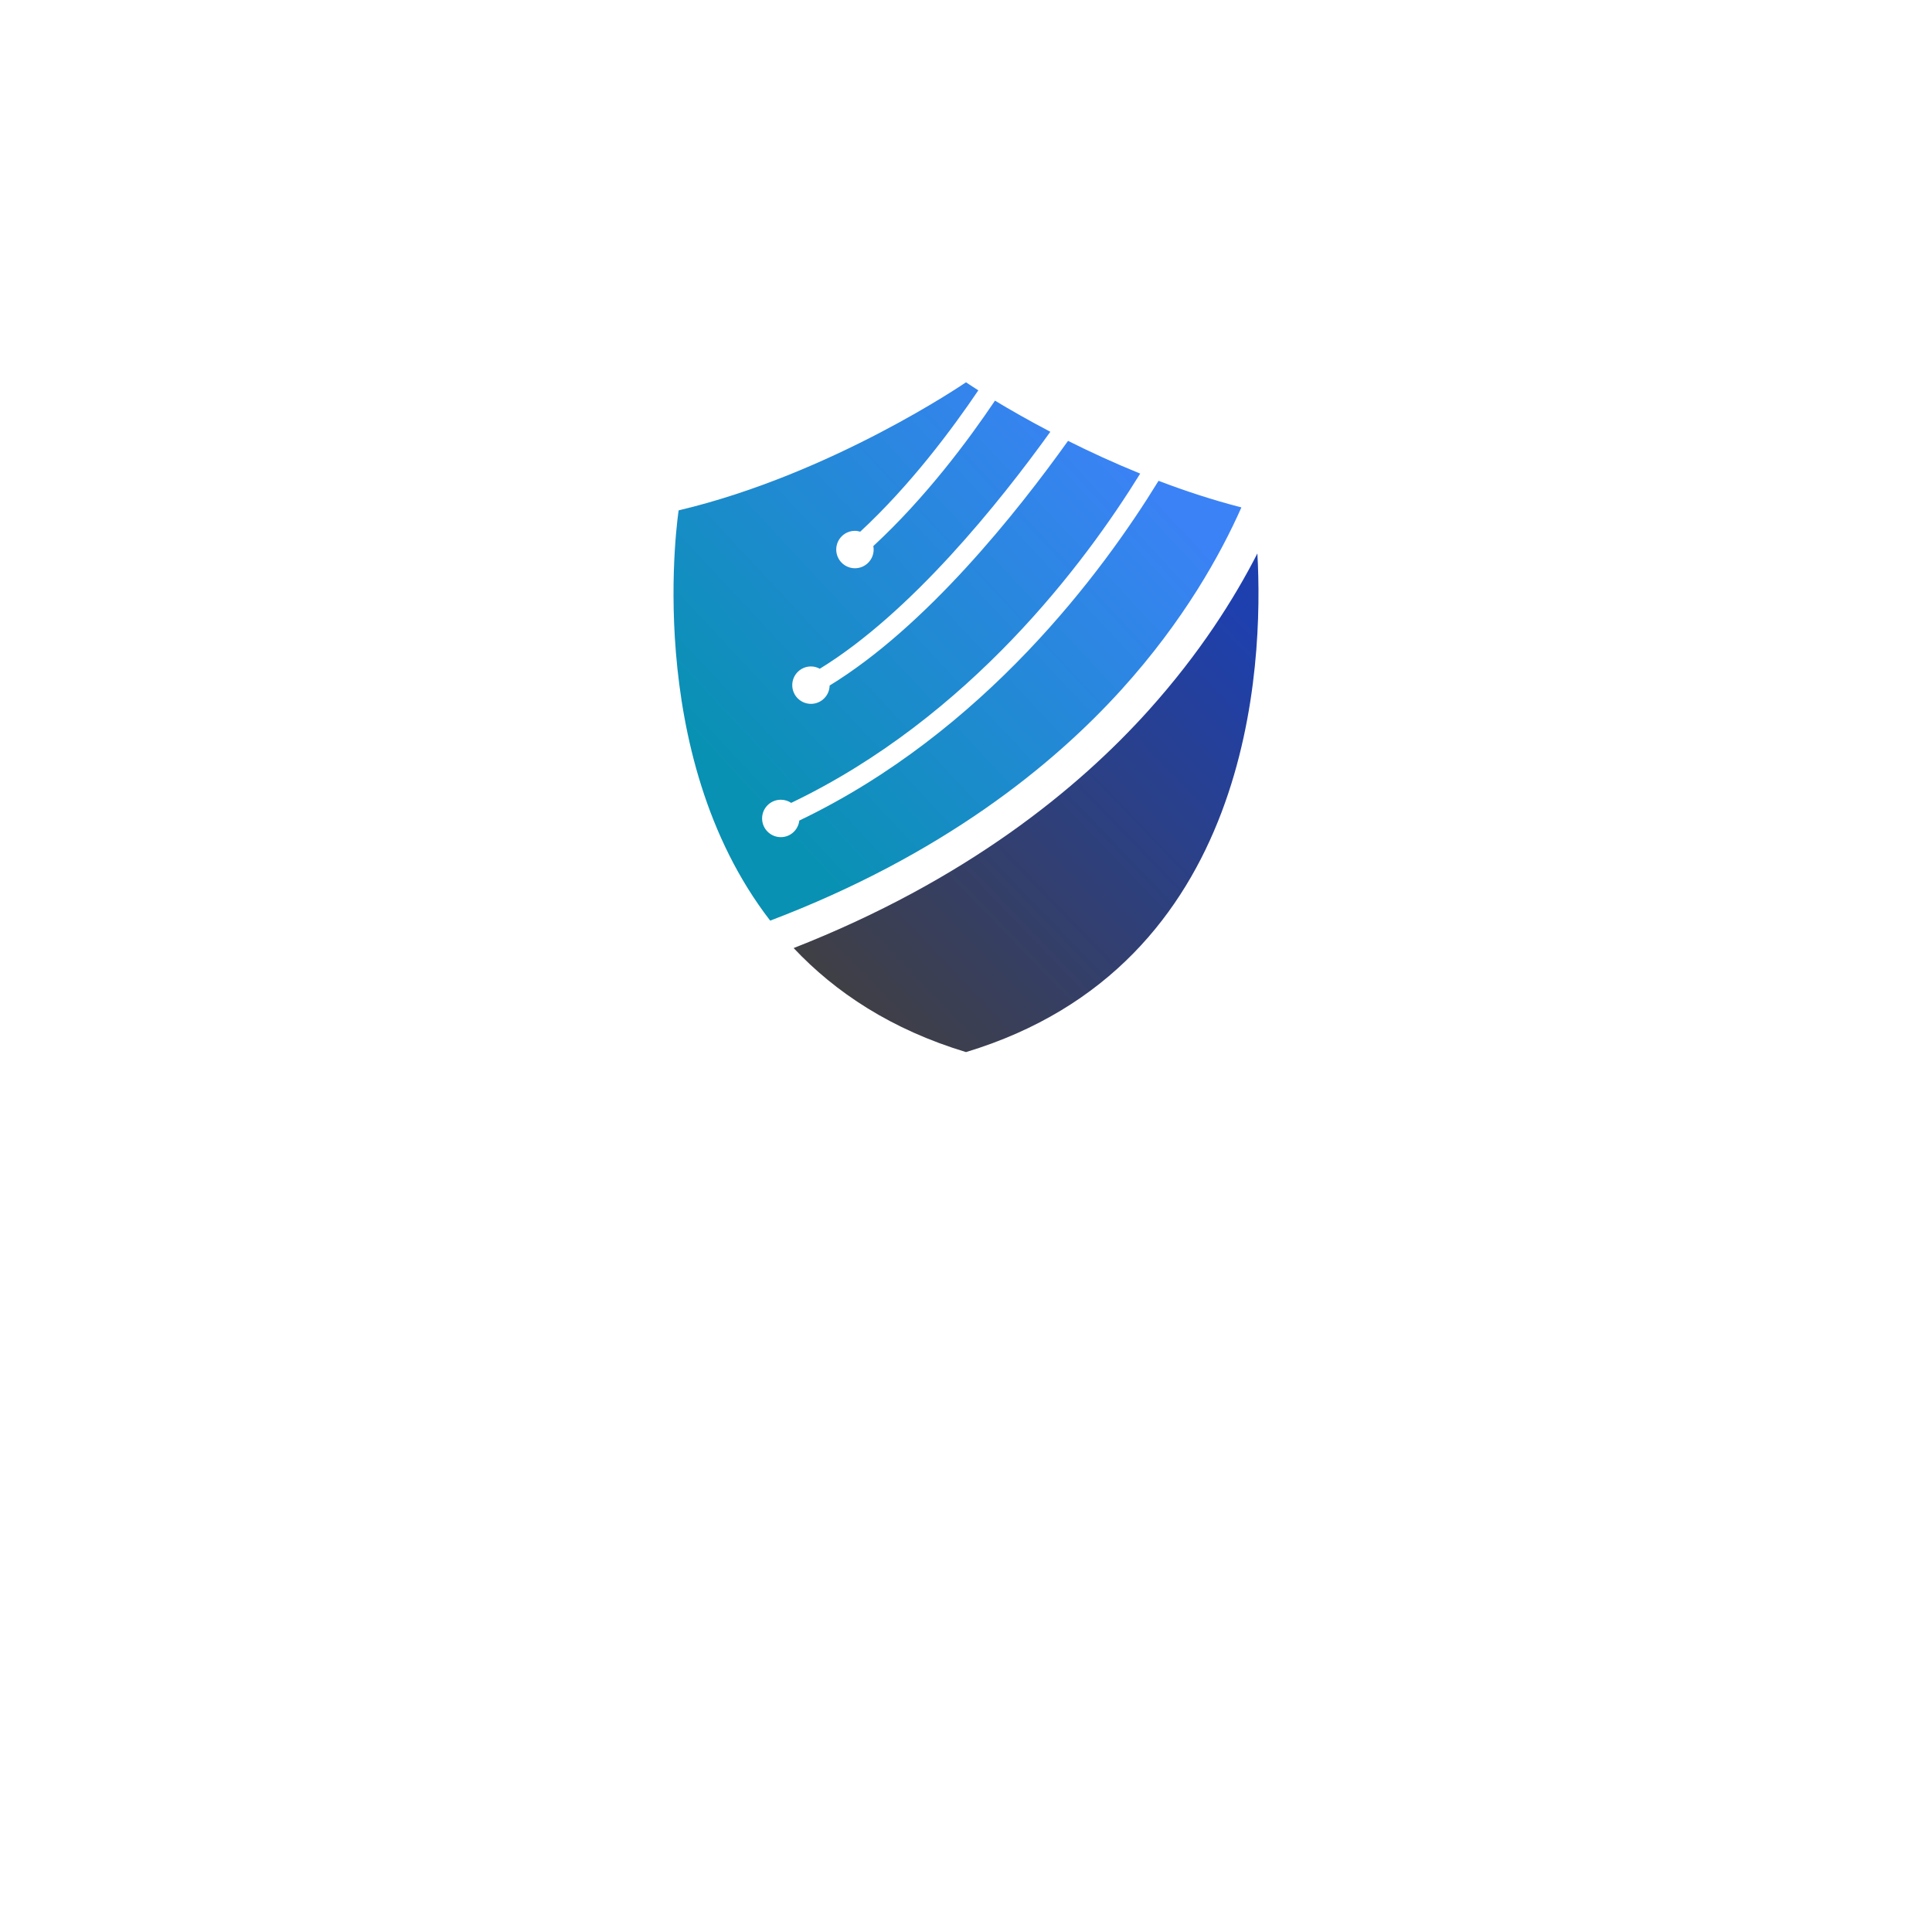
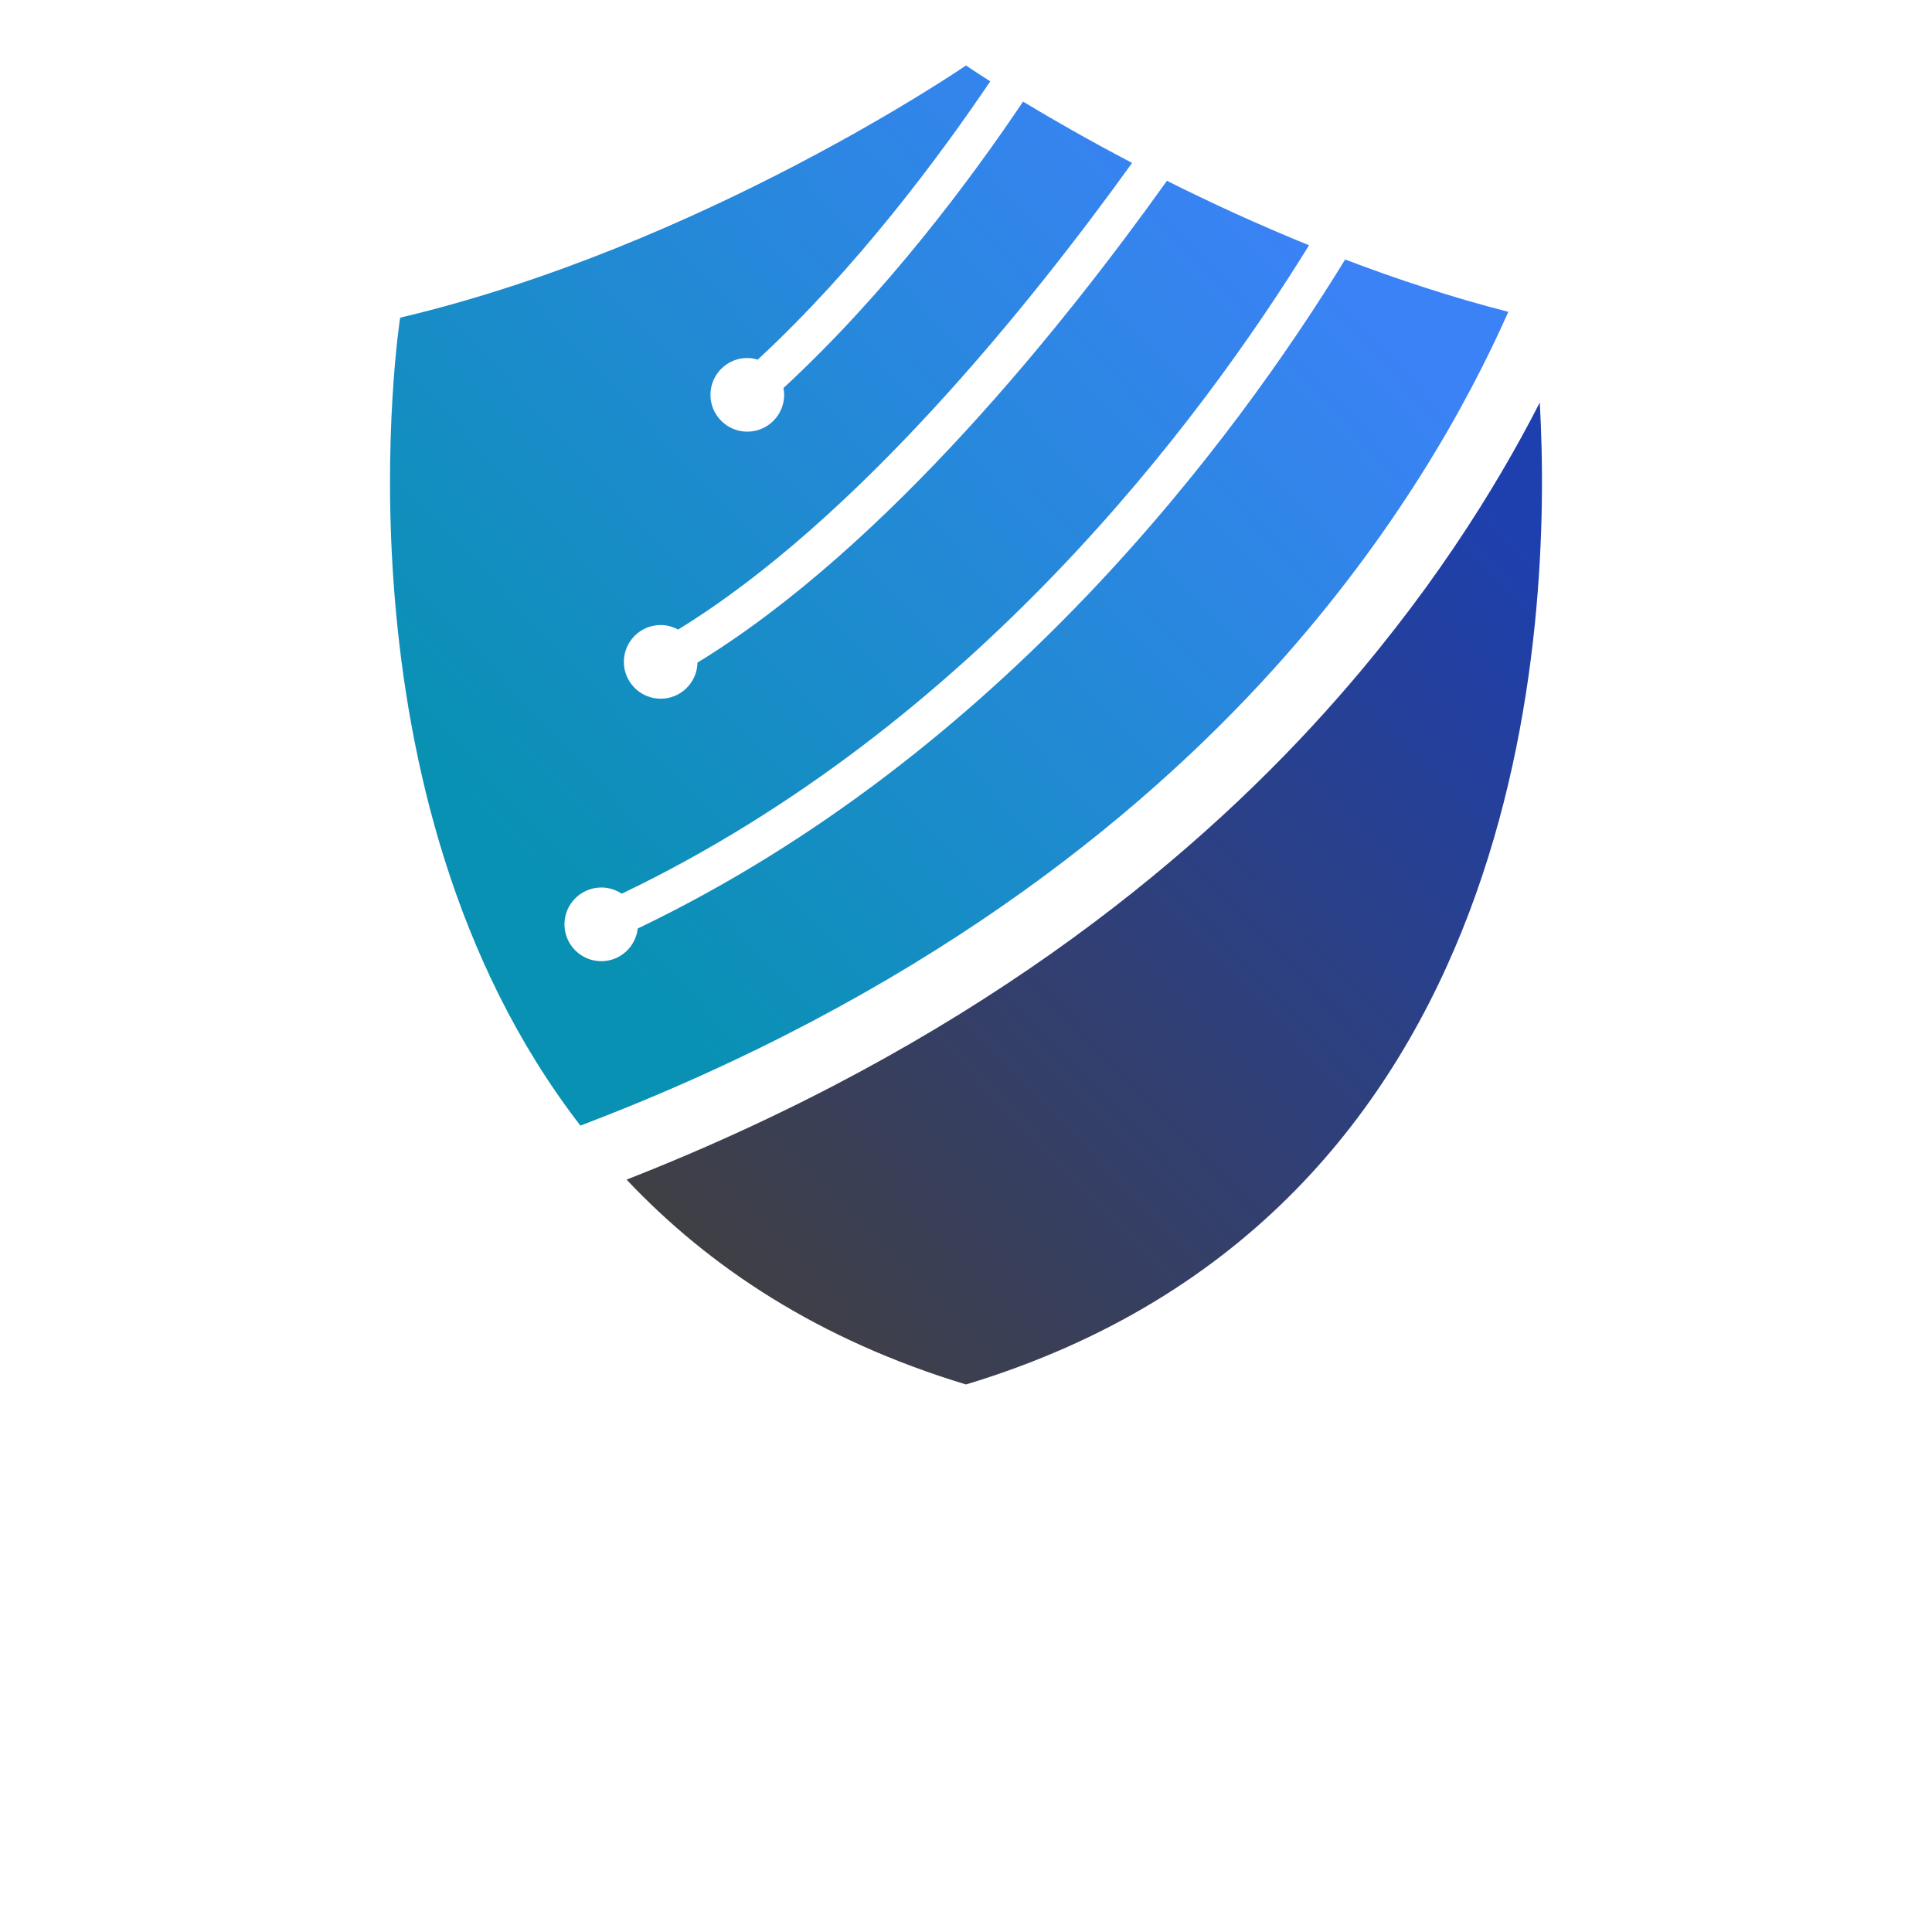
- <svg xmlns="http://www.w3.org/2000/svg" version="1.1" width="1024" height="1024" viewBox="128 0 1024 1024" xml:space="preserve">
+ <svg xmlns="http://www.w3.org/2000/svg" version="1.1" width="1024" height="1024" viewBox="380 220 520 450" xml:space="preserve">
  <defs>
</defs>
  <g transform="matrix(1 0 0 1 640 512)" id="background-logo">
    <rect style="stroke: none; stroke-width: 0; stroke-dasharray: none; stroke-linecap: butt; stroke-dashoffset: 0; stroke-linejoin: miter; stroke-miterlimit: 4; fill: rgb(255,255,255); fill-opacity: 0; fill-rule: nonzero; opacity: 1;" paint-order="stroke" x="-640" y="-512" rx="0" ry="0" width="1280" height="1024" />
  </g>
  <g transform="matrix(1.921154 0 0 1.921154 640 380.1258)" id="logo-logo">
    <g style="" paint-order="stroke">
      <g transform="matrix(0.4844827 0 0 0.4844827 16.57173 23.60968)">
        <linearGradient id="SVGID_138356_237484" gradientUnits="userSpaceOnUse" gradientTransform="matrix(1 0 0 1 0 0)" x1="428.279" y1="209.854" x2="202.548" y2="427.397">
          <stop offset="0%" style="stop-color:rgb(30,64,175);stop-opacity: 1" />
          <stop offset="100%" style="stop-color:rgb(63,63,70);stop-opacity: 1" />
        </linearGradient>
        <path style="stroke: none; stroke-width: 1; stroke-dasharray: none; stroke-linecap: butt; stroke-dashoffset: 0; stroke-linejoin: miter; stroke-miterlimit: 4; fill: url(#SVGID_138356_237484); fill-rule: nonzero; opacity: 1;" paint-order="stroke" transform=" translate(-284.205, -298.7317)" d="M 353.961 246.124 C 313.747 290.85 249.842 343.041 151.853 381.474 C 175.672 406.76 207.5 427.859 249.999 440.707 C 413.137 391.39 419.526 220.763 415.921 156.757 C 402.831 182.363 383.145 213.665 353.961 246.124 z" stroke-linecap="round" />
      </g>
      <g transform="matrix(0.4844827 0 0 0.4844827 -2.356811 -18.13332)">
        <linearGradient id="SVGID_138357_237485" gradientUnits="userSpaceOnUse" gradientTransform="matrix(1 0 0 1 0 0)" x1="323.101" y1="80.838" x2="107.374" y2="282.472">
          <stop offset="0%" style="stop-color:rgb(59,130,246);stop-opacity: 1" />
          <stop offset="100%" style="stop-color:rgb(8,145,178);stop-opacity: 1" />
        </linearGradient>
        <path style="stroke: none; stroke-width: 1; stroke-dasharray: none; stroke-linecap: butt; stroke-dashoffset: 0; stroke-linejoin: miter; stroke-miterlimit: 4; fill: url(#SVGID_138357_237485); fill-rule: nonzero; opacity: 1;" paint-order="stroke" transform=" translate(-245.1354, -212.5718)" d="M 359.637 115.399 C 327.786 167.337 260.315 258.452 155.076 308.858 C 154.471 314.168 150.015 318.309 144.544 318.309 C 138.66 318.309 133.89 313.539 133.89 307.656 C 133.89 301.772 138.66 297.002 144.544 297.002 C 146.73 297.002 148.759 297.665 150.45 298.795 C 252.113 250.051 317.734 162.229 349.196 111.284 C 334.305 105.235 320.443 98.827 308.102 92.644 C 278.933 133.51 227.284 198.37 172.349 231.97 C 172.231 237.751 167.527 242.406 161.718 242.406 C 155.834 242.406 151.064 237.637 151.064 231.753 C 151.064 225.869 155.834 221.1 161.718 221.1 C 163.546 221.1 165.24 221.603 166.743 222.414 C 218.822 190.445 269.095 127.685 298.027 87.474 C 285.274 80.789 274.554 74.608 266.499 69.744 C 251.461 92.117 227.045 124.992 197.215 152.563 C 197.336 153.207 197.414 153.868 197.413 154.547 C 197.404 160.431 192.628 165.194 186.744 165.186 C 180.86 165.177 176.098 160.401 176.106 154.517 C 176.114 148.633 180.891 143.87 186.774 143.879 C 187.821 143.88 188.812 144.08 189.768 144.362 C 218.342 117.9 242.217 85.795 257.016 63.877 C 252.474 60.989 249.999 59.293 249.999 59.293 C 249.999 59.293 173.871 111.528 86.368 132.225 C 86.368 132.225 64.858 270.523 138.497 365.85 C 236.113 328.739 299.297 277.688 338.745 234.059 C 373.994 195.074 394.928 157.384 406.828 130.535 C 390.488 126.344 374.622 121.109 359.637 115.399 z" stroke-linecap="round" />
      </g>
    </g>
  </g>
</svg>
